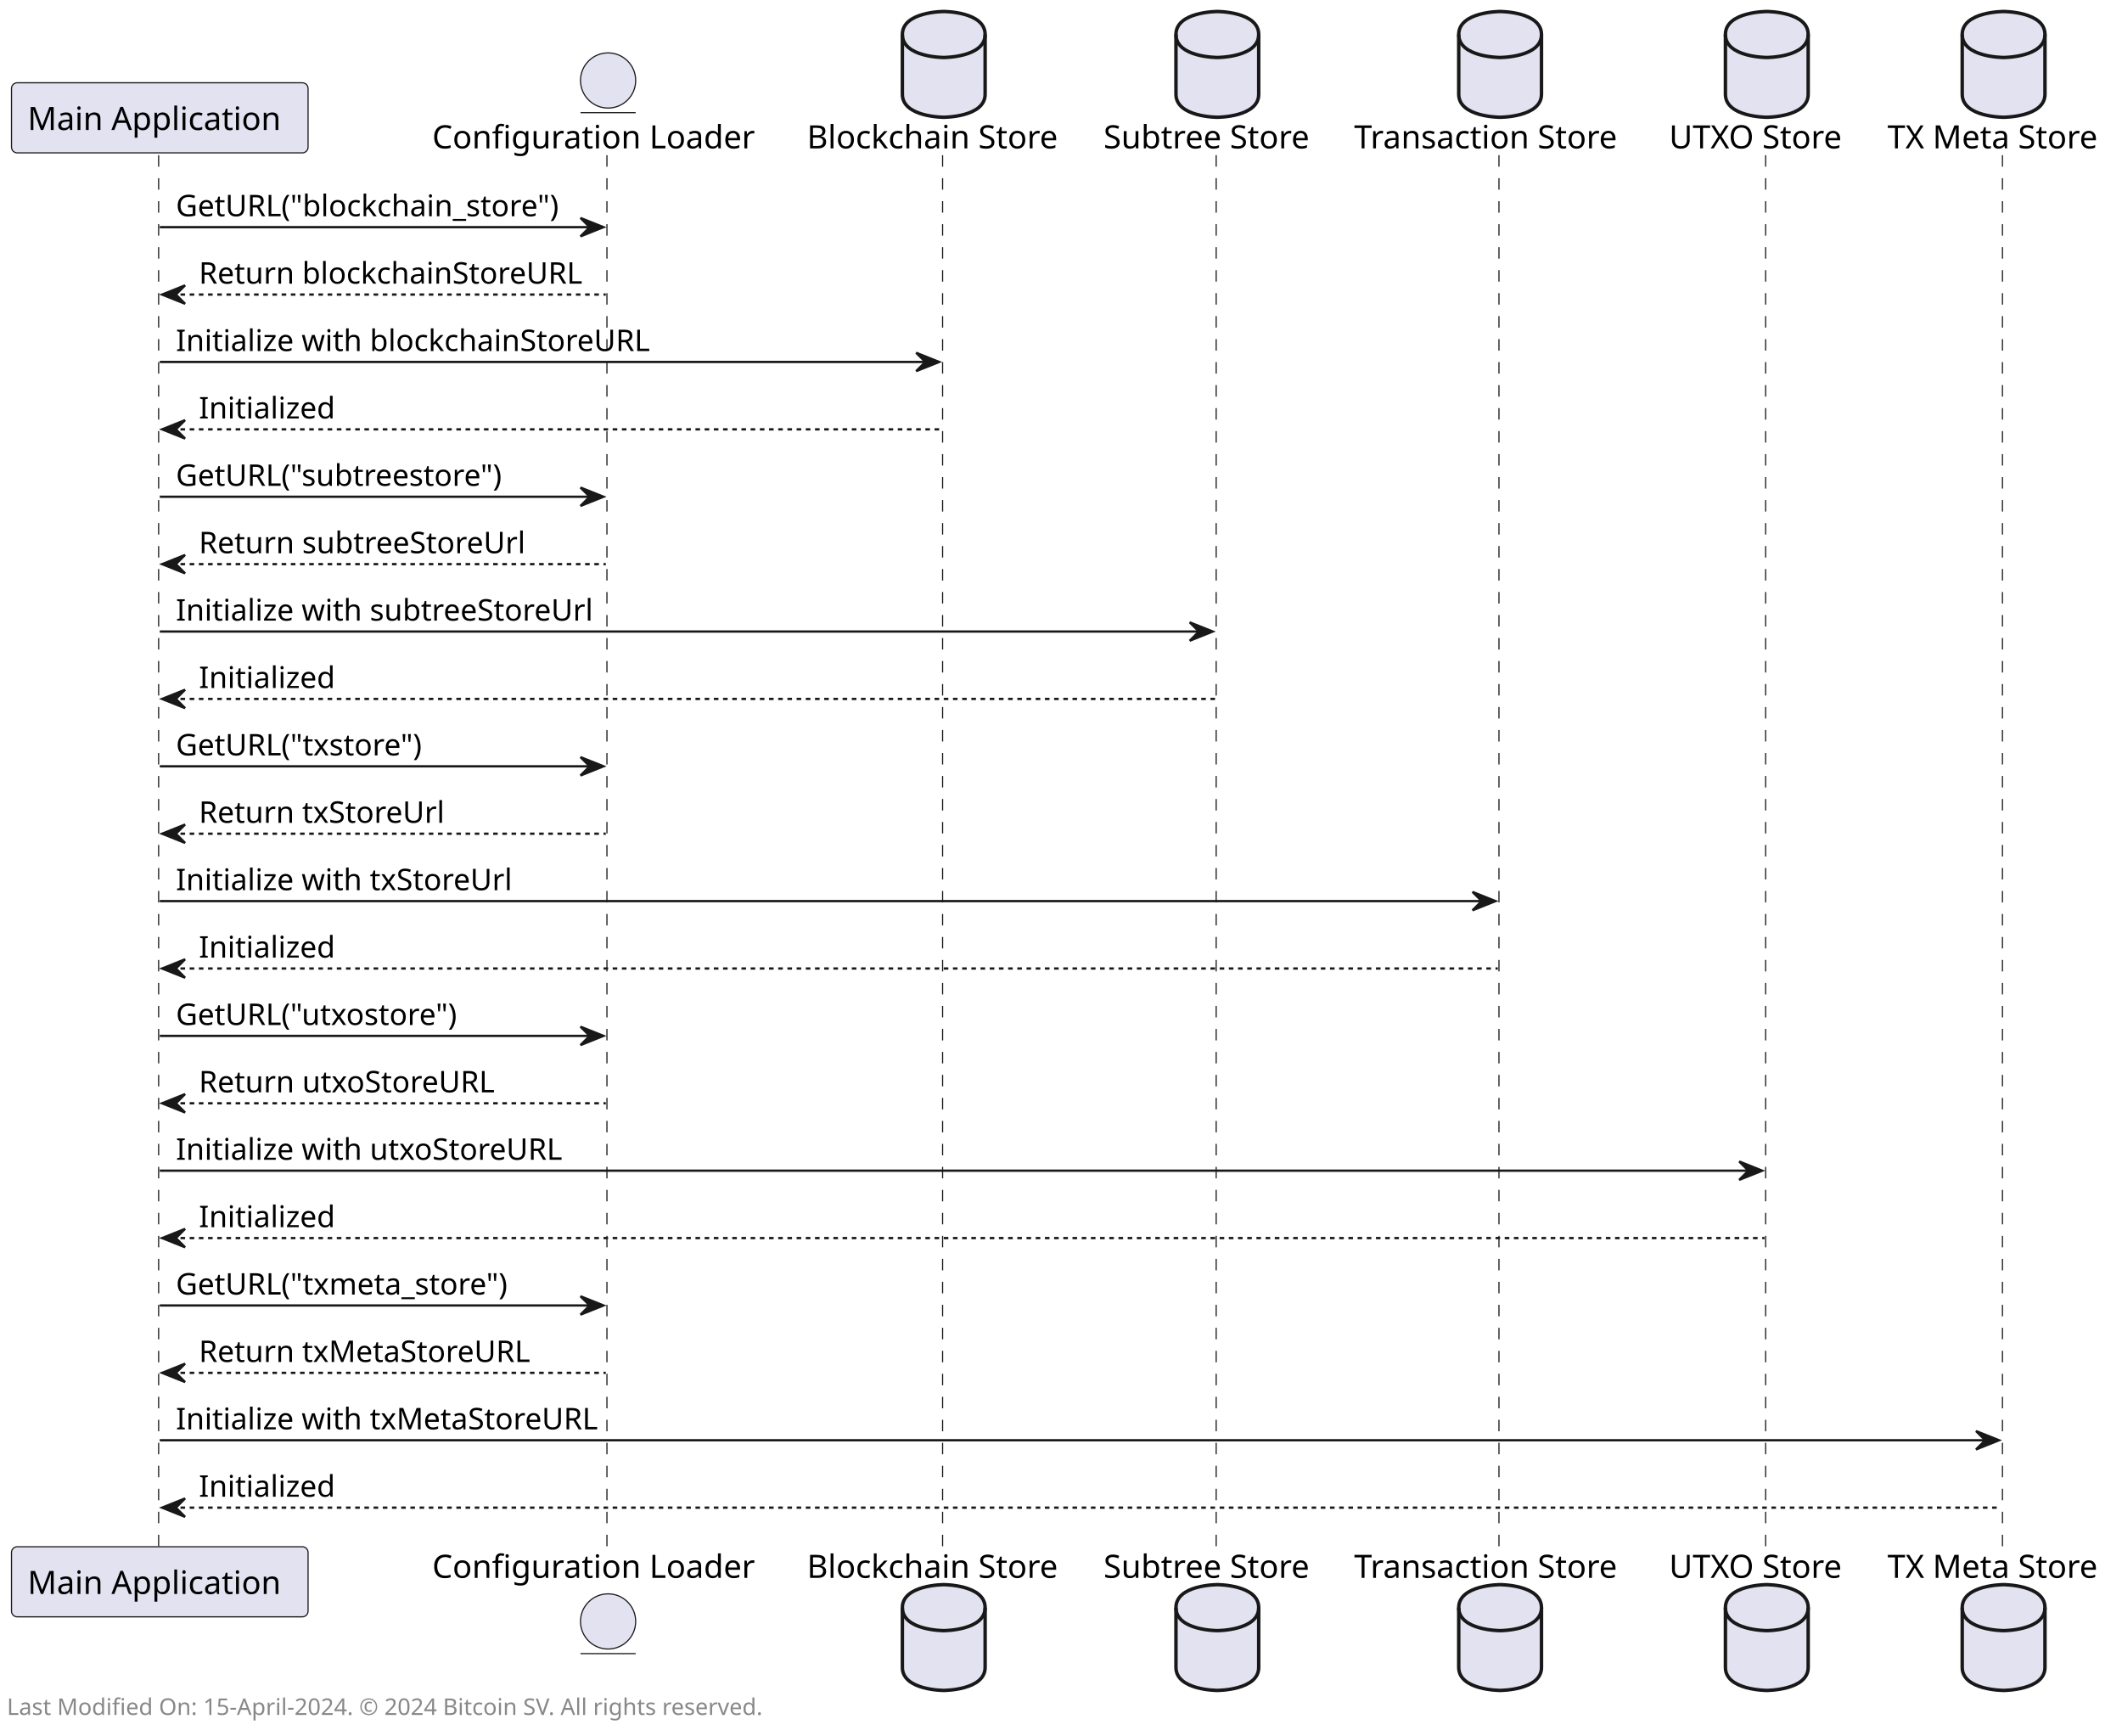
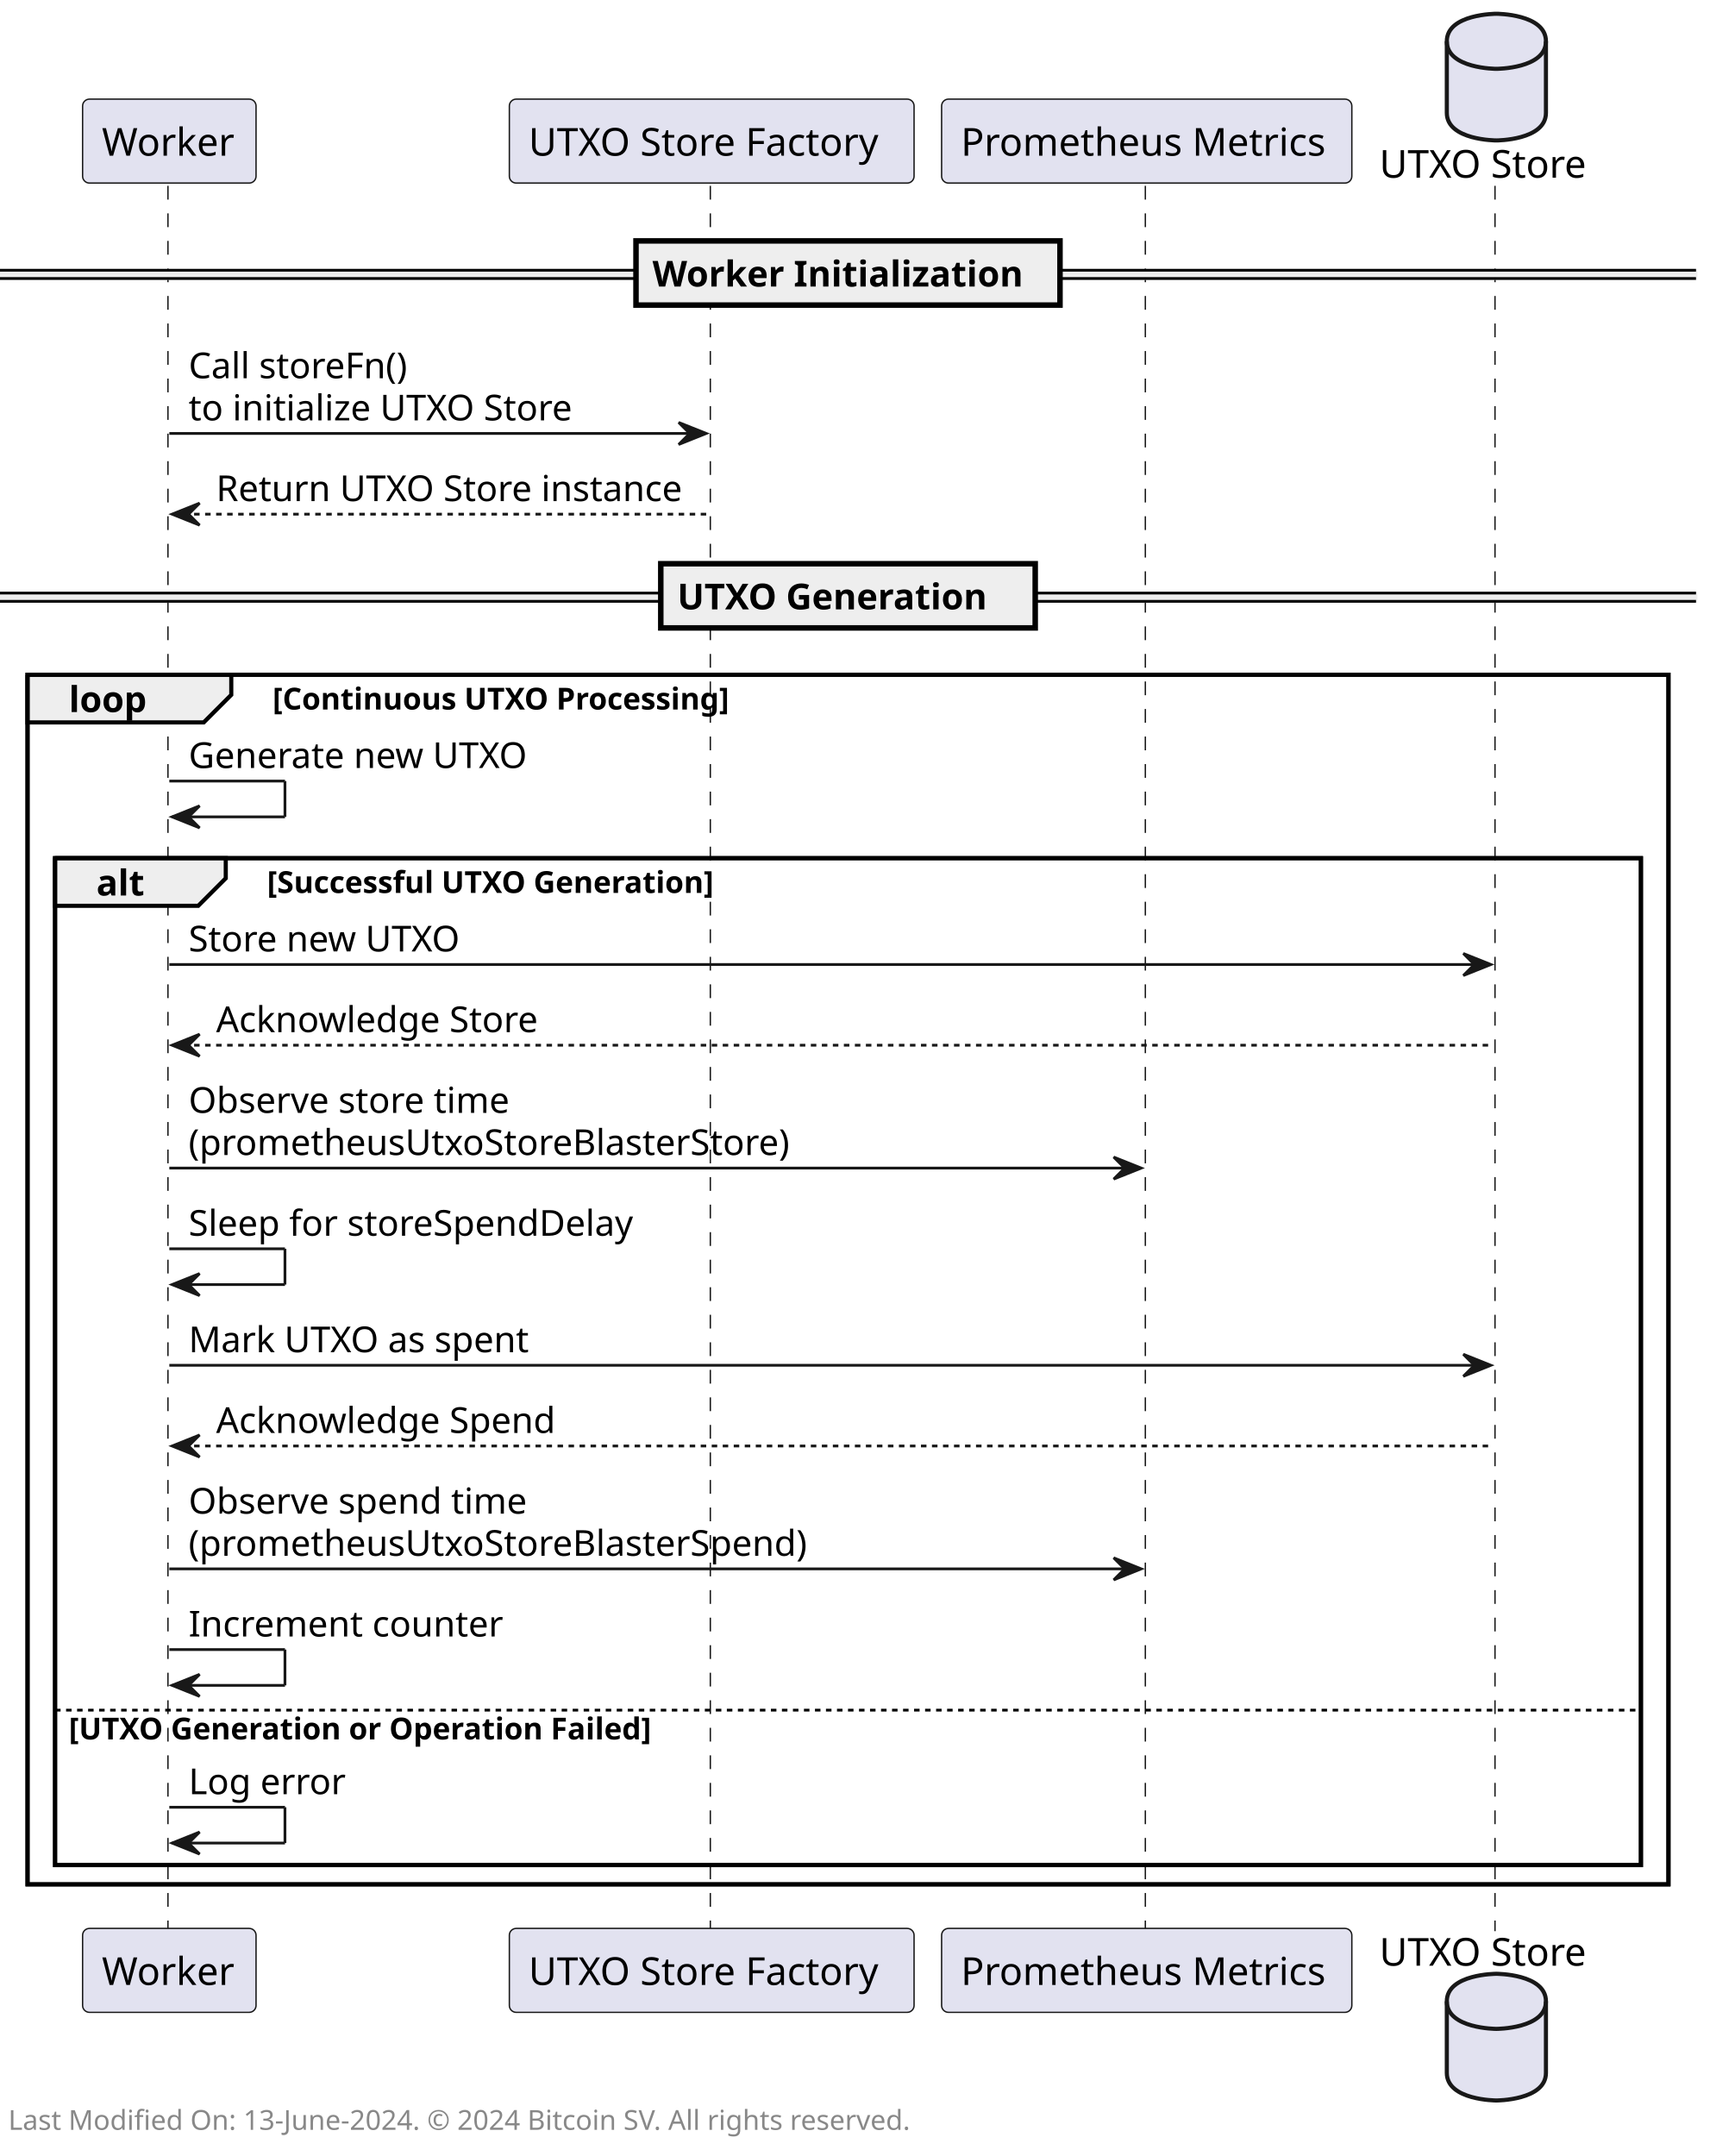
- <svg xmlns="http://www.w3.org/2000/svg" contentStyleType="text/css" height="755" preserveAspectRatio="none" viewBox="0 0 923 755" width="923" zoomAndPan="magnify">
-   <g stroke="#181818">
-     <path d="m69 67.488v606.211" stroke-dasharray="5 5" stroke-width=".5" />
-     <path d="m264 67.488v606.211" stroke-dasharray="5 5" stroke-width=".5" />
-     <path d="m410 67.488v606.211" stroke-dasharray="5 5" stroke-width=".5" />
-     <path d="m529 67.488v606.211" stroke-dasharray="5 5" stroke-width=".5" />
-     <path d="m652 67.488v606.211" stroke-dasharray="5 5" stroke-width=".5" />
-     <path d="m768 67.488v606.211" stroke-dasharray="5 5" stroke-width=".5" />
-     <path d="m871 67.488v606.211" stroke-dasharray="5 5" stroke-width=".5" />
-     <rect fill="#e2e2f0" height="30.488" rx="2.5" stroke-width=".5" width="129" x="5" y="36" />
+ <svg xmlns="http://www.w3.org/2000/svg" contentStyleType="text/css" height="783px" preserveAspectRatio="none" style="width:623px;height:783px;background:#FFFFFF;" version="1.1" viewBox="0 0 623 783" width="623px" zoomAndPan="magnify">
+   <defs />
+   <g>
+     <rect fill="none" height="439.303" style="stroke:#000000;stroke-width:1.5;" width="596" x="10" y="245.041" />
+     <rect fill="none" height="365.682" style="stroke:#000000;stroke-width:1.5;" width="576" x="20" y="311.662" />
+     <line style="stroke:#181818;stroke-width:0.5;stroke-dasharray:5.0,5.0;" x1="61" x2="61" y1="67.488" y2="701.344" />
+     <line style="stroke:#181818;stroke-width:0.5;stroke-dasharray:5.0,5.0;" x1="258" x2="258" y1="67.488" y2="701.344" />
+     <line style="stroke:#181818;stroke-width:0.5;stroke-dasharray:5.0,5.0;" x1="416" x2="416" y1="67.488" y2="701.344" />
+     <line style="stroke:#181818;stroke-width:0.5;stroke-dasharray:5.0,5.0;" x1="543" x2="543" y1="67.488" y2="701.344" />
+     <rect fill="#E2E2F0" height="30.488" rx="2.5" ry="2.5" style="stroke:#181818;stroke-width:0.5;" width="63" x="30" y="36" />
+     <text fill="#000000" font-family="sans-serif" font-size="14" lengthAdjust="spacing" textLength="49" x="37" y="56.535">Worker</text>
+     <rect fill="#E2E2F0" height="30.488" rx="2.5" ry="2.5" style="stroke:#181818;stroke-width:0.5;" width="63" x="30" y="700.344" />
+     <text fill="#000000" font-family="sans-serif" font-size="14" lengthAdjust="spacing" textLength="49" x="37" y="720.879">Worker</text>
+     <rect fill="#E2E2F0" height="30.488" rx="2.5" ry="2.5" style="stroke:#181818;stroke-width:0.5;" width="147" x="185" y="36" />
+     <text fill="#000000" font-family="sans-serif" font-size="14" lengthAdjust="spacing" textLength="133" x="192" y="56.535">UTXO Store Factory</text>
+     <rect fill="#E2E2F0" height="30.488" rx="2.5" ry="2.5" style="stroke:#181818;stroke-width:0.5;" width="147" x="185" y="700.344" />
+     <text fill="#000000" font-family="sans-serif" font-size="14" lengthAdjust="spacing" textLength="133" x="192" y="720.879">UTXO Store Factory</text>
+     <rect fill="#E2E2F0" height="30.488" rx="2.5" ry="2.5" style="stroke:#181818;stroke-width:0.5;" width="149" x="342" y="36" />
+     <text fill="#000000" font-family="sans-serif" font-size="14" lengthAdjust="spacing" textLength="135" x="349" y="56.535">Prometheus Metrics</text>
+     <rect fill="#E2E2F0" height="30.488" rx="2.5" ry="2.5" style="stroke:#181818;stroke-width:0.5;" width="149" x="342" y="700.344" />
+     <text fill="#000000" font-family="sans-serif" font-size="14" lengthAdjust="spacing" textLength="135" x="349" y="720.879">Prometheus Metrics</text>
+     <text fill="#000000" font-family="sans-serif" font-size="14" lengthAdjust="spacing" textLength="79" x="501" y="64.535">UTXO Store</text>
+     <path d="M525.5,15 C525.5,5 543.5,5 543.5,5 C543.5,5 561.5,5 561.5,15 L561.5,41 C561.5,51 543.5,51 543.5,51 C543.5,51 525.5,51 525.5,41 L525.5,15 " fill="#E2E2F0" style="stroke:#181818;stroke-width:1.5;" />
+     <path d="M525.5,15 C525.5,25 543.5,25 543.5,25 C543.5,25 561.5,25 561.5,15 " fill="none" style="stroke:#181818;stroke-width:1.5;" />
+     <text fill="#000000" font-family="sans-serif" font-size="14" lengthAdjust="spacing" textLength="79" x="501" y="713.879">UTXO Store</text>
+     <path d="M525.5,726.832 C525.5,716.832 543.5,716.832 543.5,716.832 C543.5,716.832 561.5,716.832 561.5,726.832 L561.5,752.832 C561.5,762.832 543.5,762.832 543.5,762.832 C543.5,762.832 525.5,762.832 525.5,752.832 L525.5,726.832 " fill="#E2E2F0" style="stroke:#181818;stroke-width:1.5;" />
+     <path d="M525.5,726.832 C525.5,736.832 543.5,736.832 543.5,736.832 C543.5,736.832 561.5,736.832 561.5,726.832 " fill="none" style="stroke:#181818;stroke-width:1.5;" />
+     <rect fill="#EEEEEE" height="3" style="stroke:#EEEEEE;stroke-width:1.0;" width="616" x="0" y="98.144" />
+     <line style="stroke:#000000;stroke-width:1.0;" x1="0" x2="616" y1="98.144" y2="98.144" />
+     <line style="stroke:#000000;stroke-width:1.0;" x1="0" x2="616" y1="101.144" y2="101.144" />
+     <rect fill="#EEEEEE" height="23.311" style="stroke:#000000;stroke-width:2.0;" width="154" x="231" y="87.488" />
+     <text fill="#000000" font-family="sans-serif" font-size="13" font-weight="bold" lengthAdjust="spacing" textLength="136" x="237" y="104.057">Worker Initialization</text>
+     <polygon fill="#181818" points="246.5,153.42,256.5,157.42,246.5,161.42,250.5,157.42" style="stroke:#181818;stroke-width:1.0;" />
+     <line style="stroke:#181818;stroke-width:1.0;" x1="61.5" x2="252.5" y1="157.42" y2="157.42" />
+     <text fill="#000000" font-family="sans-serif" font-size="13" lengthAdjust="spacing" textLength="83" x="68.5" y="137.367">Call storeFn()</text>
+     <text fill="#000000" font-family="sans-serif" font-size="13" lengthAdjust="spacing" textLength="146" x="68.5" y="152.678">to initialize UTXO Store</text>
+     <polygon fill="#181818" points="72.5,182.731,62.5,186.731,72.5,190.731,68.5,186.731" style="stroke:#181818;stroke-width:1.0;" />
+     <line style="stroke:#181818;stroke-width:1.0;stroke-dasharray:2.0,2.0;" x1="66.5" x2="257.5" y1="186.731" y2="186.731" />
+     <text fill="#000000" font-family="sans-serif" font-size="13" lengthAdjust="spacing" textLength="173" x="78.5" y="181.988">Return UTXO Store instance</text>
+     <rect fill="#EEEEEE" height="3" style="stroke:#EEEEEE;stroke-width:1.0;" width="616" x="0" y="215.386" />
+     <line style="stroke:#000000;stroke-width:1.0;" x1="0" x2="616" y1="215.386" y2="215.386" />
+     <line style="stroke:#000000;stroke-width:1.0;" x1="0" x2="616" y1="218.386" y2="218.386" />
+     <rect fill="#EEEEEE" height="23.311" style="stroke:#000000;stroke-width:2.0;" width="136" x="240" y="204.731" />
+     <text fill="#000000" font-family="sans-serif" font-size="13" font-weight="bold" lengthAdjust="spacing" textLength="118" x="246" y="221.299">UTXO Generation</text>
+     <path d="M10,245.041 L84,245.041 L84,252.352 L74,262.352 L10,262.352 L10,245.041 " fill="#EEEEEE" style="stroke:#000000;stroke-width:1.5;" />
+     <rect fill="none" height="439.303" style="stroke:#000000;stroke-width:1.5;" width="596" x="10" y="245.041" />
+     <text fill="#000000" font-family="sans-serif" font-size="13" font-weight="bold" lengthAdjust="spacing" textLength="29" x="25" y="258.609">loop</text>
+     <text fill="#000000" font-family="sans-serif" font-size="11" font-weight="bold" lengthAdjust="spacing" textLength="173" x="99" y="257.676">[Continuous UTXO Processing]</text>
+     <line style="stroke:#181818;stroke-width:1.0;" x1="61.5" x2="103.5" y1="283.662" y2="283.662" />
+     <line style="stroke:#181818;stroke-width:1.0;" x1="103.5" x2="103.5" y1="283.662" y2="296.662" />
+     <line style="stroke:#181818;stroke-width:1.0;" x1="62.5" x2="103.5" y1="296.662" y2="296.662" />
+     <polygon fill="#181818" points="72.5,292.662,62.5,296.662,72.5,300.662,68.5,296.662" style="stroke:#181818;stroke-width:1.0;" />
+     <text fill="#000000" font-family="sans-serif" font-size="13" lengthAdjust="spacing" textLength="123" x="68.5" y="278.92">Generate new UTXO</text>
+     <path d="M20,311.662 L82,311.662 L82,318.973 L72,328.973 L20,328.973 L20,311.662 " fill="#EEEEEE" style="stroke:#000000;stroke-width:1.5;" />
+     <rect fill="none" height="365.682" style="stroke:#000000;stroke-width:1.5;" width="576" x="20" y="311.662" />
+     <text fill="#000000" font-family="sans-serif" font-size="13" font-weight="bold" lengthAdjust="spacing" textLength="17" x="35" y="325.231">alt</text>
+     <text fill="#000000" font-family="sans-serif" font-size="11" font-weight="bold" lengthAdjust="spacing" textLength="167" x="97" y="324.297">[Successful UTXO Generation]</text>
+     <polygon fill="#181818" points="531.5,346.283,541.5,350.283,531.5,354.283,535.5,350.283" style="stroke:#181818;stroke-width:1.0;" />
+     <line style="stroke:#181818;stroke-width:1.0;" x1="61.5" x2="537.5" y1="350.283" y2="350.283" />
+     <text fill="#000000" font-family="sans-serif" font-size="13" lengthAdjust="spacing" textLength="100" x="68.5" y="345.541">Store new UTXO</text>
+     <polygon fill="#181818" points="72.5,375.594,62.5,379.594,72.5,383.594,68.5,379.594" style="stroke:#181818;stroke-width:1.0;" />
+     <line style="stroke:#181818;stroke-width:1.0;stroke-dasharray:2.0,2.0;" x1="66.5" x2="542.5" y1="379.594" y2="379.594" />
+     <text fill="#000000" font-family="sans-serif" font-size="13" lengthAdjust="spacing" textLength="120" x="78.5" y="374.852">Acknowledge Store</text>
+     <polygon fill="#181818" points="404.5,420.215,414.5,424.215,404.5,428.215,408.5,424.215" style="stroke:#181818;stroke-width:1.0;" />
+     <line style="stroke:#181818;stroke-width:1.0;" x1="61.5" x2="410.5" y1="424.215" y2="424.215" />
+     <text fill="#000000" font-family="sans-serif" font-size="13" lengthAdjust="spacing" textLength="119" x="68.5" y="404.162">Observe store time</text>
+     <text fill="#000000" font-family="sans-serif" font-size="13" lengthAdjust="spacing" textLength="219" x="68.5" y="419.473">(prometheusUtxoStoreBlasterStore)</text>
+     <line style="stroke:#181818;stroke-width:1.0;" x1="61.5" x2="103.5" y1="453.525" y2="453.525" />
+     <line style="stroke:#181818;stroke-width:1.0;" x1="103.5" x2="103.5" y1="453.525" y2="466.525" />
+     <line style="stroke:#181818;stroke-width:1.0;" x1="62.5" x2="103.5" y1="466.525" y2="466.525" />
+     <polygon fill="#181818" points="72.5,462.525,62.5,466.525,72.5,470.525,68.5,466.525" style="stroke:#181818;stroke-width:1.0;" />
+     <text fill="#000000" font-family="sans-serif" font-size="13" lengthAdjust="spacing" textLength="164" x="68.5" y="448.783">Sleep for storeSpendDelay</text>
+     <polygon fill="#181818" points="531.5,491.836,541.5,495.836,531.5,499.836,535.5,495.836" style="stroke:#181818;stroke-width:1.0;" />
+     <line style="stroke:#181818;stroke-width:1.0;" x1="61.5" x2="537.5" y1="495.836" y2="495.836" />
+     <text fill="#000000" font-family="sans-serif" font-size="13" lengthAdjust="spacing" textLength="127" x="68.5" y="491.094">Mark UTXO as spent</text>
+     <polygon fill="#181818" points="72.5,521.146,62.5,525.146,72.5,529.146,68.5,525.146" style="stroke:#181818;stroke-width:1.0;" />
+     <line style="stroke:#181818;stroke-width:1.0;stroke-dasharray:2.0,2.0;" x1="66.5" x2="542.5" y1="525.146" y2="525.146" />
+     <text fill="#000000" font-family="sans-serif" font-size="13" lengthAdjust="spacing" textLength="126" x="78.5" y="520.404">Acknowledge Spend</text>
+     <polygon fill="#181818" points="404.5,565.768,414.5,569.768,404.5,573.768,408.5,569.768" style="stroke:#181818;stroke-width:1.0;" />
+     <line style="stroke:#181818;stroke-width:1.0;" x1="61.5" x2="410.5" y1="569.768" y2="569.768" />
+     <text fill="#000000" font-family="sans-serif" font-size="13" lengthAdjust="spacing" textLength="125" x="68.5" y="549.715">Observe spend time</text>
+     <text fill="#000000" font-family="sans-serif" font-size="13" lengthAdjust="spacing" textLength="225" x="68.5" y="565.025">(prometheusUtxoStoreBlasterSpend)</text>
+     <line style="stroke:#181818;stroke-width:1.0;" x1="61.5" x2="103.5" y1="599.078" y2="599.078" />
+     <line style="stroke:#181818;stroke-width:1.0;" x1="103.5" x2="103.5" y1="599.078" y2="612.078" />
+     <line style="stroke:#181818;stroke-width:1.0;" x1="62.5" x2="103.5" y1="612.078" y2="612.078" />
+     <polygon fill="#181818" points="72.5,608.078,62.5,612.078,72.5,616.078,68.5,612.078" style="stroke:#181818;stroke-width:1.0;" />
+     <text fill="#000000" font-family="sans-serif" font-size="13" lengthAdjust="spacing" textLength="115" x="68.5" y="594.336">Increment counter</text>
+     <line style="stroke:#000000;stroke-width:1.0;stroke-dasharray:2.0,2.0;" x1="20" x2="596" y1="621.078" y2="621.078" />
+     <text fill="#000000" font-family="sans-serif" font-size="11" font-weight="bold" lengthAdjust="spacing" textLength="216" x="25" y="631.713">[UTXO Generation or Operation Failed]</text>
+     <line style="stroke:#181818;stroke-width:1.0;" x1="61.5" x2="103.5" y1="656.344" y2="656.344" />
+     <line style="stroke:#181818;stroke-width:1.0;" x1="103.5" x2="103.5" y1="656.344" y2="669.344" />
+     <line style="stroke:#181818;stroke-width:1.0;" x1="62.5" x2="103.5" y1="669.344" y2="669.344" />
+     <polygon fill="#181818" points="72.5,665.344,62.5,669.344,72.5,673.344,68.5,669.344" style="stroke:#181818;stroke-width:1.0;" />
+     <text fill="#000000" font-family="sans-serif" font-size="13" lengthAdjust="spacing" textLength="57" x="68.5" y="651.602">Log error</text>
+     <text fill="#888888" font-family="sans-serif" font-size="10" lengthAdjust="spacing" textLength="349" x="3" y="773.5">Last Modified On: 13-June-2024. © 2024 Bitcoin SV. All rights reserved.</text>
  </g>
-   <text font-family="sans-serif" font-size="14" lengthAdjust="spacing" textLength="115" x="12" y="56.535">Main Application</text>
-   <rect fill="#e2e2f0" height="30.488" rx="2.5" stroke="#181818" stroke-width=".5" width="129" x="5" y="672.699" />
-   <text font-family="sans-serif" font-size="14" lengthAdjust="spacing" textLength="115" x="12" y="693.234">Main Application</text>
-   <text font-family="sans-serif" font-size="14" lengthAdjust="spacing" textLength="147" x="188" y="64.535">Configuration Loader</text>
-   <ellipse cx="264.5" cy="35" fill="#e2e2f0" rx="12" ry="12" stroke="#181818" stroke-width=".5" />
-   <path d="m252.5 49h24" stroke="#181818" stroke-width=".5" />
-   <text font-family="sans-serif" font-size="14" lengthAdjust="spacing" textLength="147" x="188" y="686.234">Configuration Loader</text>
-   <ellipse cx="264.5" cy="705.188" fill="#e2e2f0" rx="12" ry="12" stroke="#181818" stroke-width=".5" />
-   <path d="m252.5 719.188h24" stroke="#181818" stroke-width=".5" />
-   <text font-family="sans-serif" font-size="14" lengthAdjust="spacing" textLength="113" x="351" y="64.535">Blockchain Store</text>
-   <path d="m392.5 15c0-10 18-10 18-10s18 0 18 10v26c0 10-18 10-18 10s-18 0-18-10z" fill="#e2e2f0" stroke="#181818" stroke-width="1.5" />
-   <path d="m392.5 15c0 10 18 10 18 10s18 0 18-10" fill="none" stroke="#181818" stroke-width="1.5" />
-   <text font-family="sans-serif" font-size="14" lengthAdjust="spacing" textLength="113" x="351" y="686.234">Blockchain Store</text>
-   <path d="m392.5 699.188c0-10 18-10 18-10s18 0 18 10v26c0 10-18 10-18 10s-18 0-18-10z" fill="#e2e2f0" stroke="#181818" stroke-width="1.5" />
-   <path d="m392.5 699.188c0 10 18 10 18 10s18 0 18-10" fill="none" stroke="#181818" stroke-width="1.5" />
-   <text font-family="sans-serif" font-size="14" lengthAdjust="spacing" textLength="93" x="480" y="64.535">Subtree Store</text>
-   <path d="m511.5 15c0-10 18-10 18-10s18 0 18 10v26c0 10-18 10-18 10s-18 0-18-10z" fill="#e2e2f0" stroke="#181818" stroke-width="1.5" />
-   <path d="m511.5 15c0 10 18 10 18 10s18 0 18-10" fill="none" stroke="#181818" stroke-width="1.5" />
-   <text font-family="sans-serif" font-size="14" lengthAdjust="spacing" textLength="93" x="480" y="686.234">Subtree Store</text>
-   <path d="m511.5 699.188c0-10 18-10 18-10s18 0 18 10v26c0 10-18 10-18 10s-18 0-18-10z" fill="#e2e2f0" stroke="#181818" stroke-width="1.5" />
-   <path d="m511.5 699.188c0 10 18 10 18 10s18 0 18-10" fill="none" stroke="#181818" stroke-width="1.5" />
-   <text font-family="sans-serif" font-size="14" lengthAdjust="spacing" textLength="121" x="589" y="64.535">Transaction Store</text>
-   <path d="m634.5 15c0-10 18-10 18-10s18 0 18 10v26c0 10-18 10-18 10s-18 0-18-10z" fill="#e2e2f0" stroke="#181818" stroke-width="1.5" />
-   <path d="m634.5 15c0 10 18 10 18 10s18 0 18-10" fill="none" stroke="#181818" stroke-width="1.5" />
-   <text font-family="sans-serif" font-size="14" lengthAdjust="spacing" textLength="121" x="589" y="686.234">Transaction Store</text>
-   <path d="m634.5 699.188c0-10 18-10 18-10s18 0 18 10v26c0 10-18 10-18 10s-18 0-18-10z" fill="#e2e2f0" stroke="#181818" stroke-width="1.5" />
-   <path d="m634.5 699.188c0 10 18 10 18 10s18 0 18-10" fill="none" stroke="#181818" stroke-width="1.5" />
-   <text font-family="sans-serif" font-size="14" lengthAdjust="spacing" textLength="79" x="726" y="64.535">UTXO Store</text>
-   <path d="m750.5 15c0-10 18-10 18-10s18 0 18 10v26c0 10-18 10-18 10s-18 0-18-10z" fill="#e2e2f0" stroke="#181818" stroke-width="1.5" />
-   <path d="m750.5 15c0 10 18 10 18 10s18 0 18-10" fill="none" stroke="#181818" stroke-width="1.5" />
-   <text font-family="sans-serif" font-size="14" lengthAdjust="spacing" textLength="79" x="726" y="686.234">UTXO Store</text>
-   <path d="m750.5 699.188c0-10 18-10 18-10s18 0 18 10v26c0 10-18 10-18 10s-18 0-18-10z" fill="#e2e2f0" stroke="#181818" stroke-width="1.5" />
-   <path d="m750.5 699.188c0 10 18 10 18 10s18 0 18-10" fill="none" stroke="#181818" stroke-width="1.5" />
-   <text font-family="sans-serif" font-size="14" lengthAdjust="spacing" textLength="95" x="821" y="64.535">TX Meta Store</text>
-   <path d="m853.5 15c0-10 18-10 18-10s18 0 18 10v26c0 10-18 10-18 10s-18 0-18-10z" fill="#e2e2f0" stroke="#181818" stroke-width="1.5" />
-   <path d="m853.5 15c0 10 18 10 18 10s18 0 18-10" fill="none" stroke="#181818" stroke-width="1.5" />
-   <text font-family="sans-serif" font-size="14" lengthAdjust="spacing" textLength="95" x="821" y="686.234">TX Meta Store</text>
-   <path d="m853.5 699.188c0-10 18-10 18-10s18 0 18 10v26c0 10-18 10-18 10s-18 0-18-10z" fill="#e2e2f0" stroke="#181818" stroke-width="1.5" />
-   <path d="m853.5 699.188c0 10 18 10 18 10s18 0 18-10" fill="none" stroke="#181818" stroke-width="1.5" />
-   <path d="m252.5 94.799 10 4-10 4 4-4z" fill="#181818" stroke="#181818" />
-   <path d="m69.5 98.799h189" stroke="#181818" />
-   <text font-family="sans-serif" font-size="13" lengthAdjust="spacing" textLength="171" x="76.5" y="94.057">GetURL("blockchain_store")</text>
-   <path d="m80.5 124.109-10 4 10 4-4-4z" fill="#181818" stroke="#181818" />
-   <path d="m74.5 128.109h189" stroke="#181818" stroke-dasharray="2 2" />
-   <text font-family="sans-serif" font-size="13" lengthAdjust="spacing" textLength="170" x="86.5" y="123.367">Return blockchainStoreURL</text>
-   <path d="m398.5 153.42 10 4-10 4 4-4z" fill="#181818" stroke="#181818" />
-   <path d="m69.5 157.42h335" stroke="#181818" />
-   <text font-family="sans-serif" font-size="13" lengthAdjust="spacing" textLength="214" x="76.5" y="152.678">Initialize with blockchainStoreURL</text>
-   <path d="m80.5 182.731-10 4 10 4-4-4z" fill="#181818" stroke="#181818" />
-   <path d="m74.5 186.731h335" stroke="#181818" stroke-dasharray="2 2" />
-   <text font-family="sans-serif" font-size="13" lengthAdjust="spacing" textLength="62" x="86.5" y="181.988">Initialized</text>
-   <path d="m252.5 212.041 10 4-10 4 4-4z" fill="#181818" stroke="#181818" />
-   <path d="m69.5 216.041h189" stroke="#181818" />
-   <text font-family="sans-serif" font-size="13" lengthAdjust="spacing" textLength="142" x="76.5" y="211.299">GetURL("subtreestore")</text>
-   <path d="m80.5 241.352-10 4 10 4-4-4z" fill="#181818" stroke="#181818" />
-   <path d="m74.5 245.352h189" stroke="#181818" stroke-dasharray="2 2" />
-   <text font-family="sans-serif" font-size="13" lengthAdjust="spacing" textLength="142" x="86.5" y="240.609">Return subtreeStoreUrl</text>
-   <path d="m517.5 270.662 10 4-10 4 4-4z" fill="#181818" stroke="#181818" />
-   <path d="m69.5 274.662h454" stroke="#181818" />
-   <text font-family="sans-serif" font-size="13" lengthAdjust="spacing" textLength="186" x="76.5" y="269.92">Initialize with subtreeStoreUrl</text>
-   <path d="m80.5 299.973-10 4 10 4-4-4z" fill="#181818" stroke="#181818" />
-   <path d="m74.5 303.973h454" stroke="#181818" stroke-dasharray="2 2" />
-   <text font-family="sans-serif" font-size="13" lengthAdjust="spacing" textLength="62" x="86.5" y="299.231">Initialized</text>
-   <path d="m252.5 329.283 10 4-10 4 4-4z" fill="#181818" stroke="#181818" />
-   <path d="m69.5 333.283h189" stroke="#181818" />
-   <text font-family="sans-serif" font-size="13" lengthAdjust="spacing" textLength="108" x="76.5" y="328.541">GetURL("txstore")</text>
-   <path d="m80.5 358.594-10 4 10 4-4-4z" fill="#181818" stroke="#181818" />
-   <path d="m74.5 362.594h189" stroke="#181818" stroke-dasharray="2 2" />
-   <text font-family="sans-serif" font-size="13" lengthAdjust="spacing" textLength="108" x="86.5" y="357.852">Return txStoreUrl</text>
-   <path d="m640.5 387.904 10 4-10 4 4-4z" fill="#181818" stroke="#181818" />
-   <path d="m69.5 391.904h577" stroke="#181818" />
-   <text font-family="sans-serif" font-size="13" lengthAdjust="spacing" textLength="152" x="76.5" y="387.162">Initialize with txStoreUrl</text>
-   <path d="m80.5 417.215-10 4 10 4-4-4z" fill="#181818" stroke="#181818" />
-   <path d="m74.5 421.215h577" stroke="#181818" stroke-dasharray="2 2" />
-   <text font-family="sans-serif" font-size="13" lengthAdjust="spacing" textLength="62" x="86.5" y="416.473">Initialized</text>
-   <path d="m252.5 446.525 10 4-10 4 4-4z" fill="#181818" stroke="#181818" />
-   <path d="m69.5 450.525h189" stroke="#181818" />
-   <text font-family="sans-serif" font-size="13" lengthAdjust="spacing" textLength="124" x="76.5" y="445.783">GetURL("utxostore")</text>
-   <path d="m80.5 475.836-10 4 10 4-4-4z" fill="#181818" stroke="#181818" />
-   <path d="m74.5 479.836h189" stroke="#181818" stroke-dasharray="2 2" />
-   <text font-family="sans-serif" font-size="13" lengthAdjust="spacing" textLength="130" x="86.5" y="475.094">Return utxoStoreURL</text>
-   <path d="m756.5 505.147 10 4-10 4 4-4z" fill="#181818" stroke="#181818" />
-   <path d="m69.5 509.147h693" stroke="#181818" />
-   <text font-family="sans-serif" font-size="13" lengthAdjust="spacing" textLength="174" x="76.5" y="504.404">Initialize with utxoStoreURL</text>
-   <path d="m80.5 534.457-10 4 10 4-4-4z" fill="#181818" stroke="#181818" />
-   <path d="m74.5 538.457h693" stroke="#181818" stroke-dasharray="2 2" />
-   <text font-family="sans-serif" font-size="13" lengthAdjust="spacing" textLength="62" x="86.5" y="533.715">Initialized</text>
-   <path d="m252.5 563.768 10 4-10 4 4-4z" fill="#181818" stroke="#181818" />
-   <path d="m69.5 567.768h189" stroke="#181818" />
-   <text font-family="sans-serif" font-size="13" lengthAdjust="spacing" textLength="146" x="76.5" y="563.025">GetURL("txmeta_store")</text>
-   <path d="m80.5 593.078-10 4 10 4-4-4z" fill="#181818" stroke="#181818" />
-   <path d="m74.5 597.078h189" stroke="#181818" stroke-dasharray="2 2" />
-   <text font-family="sans-serif" font-size="13" lengthAdjust="spacing" textLength="144" x="86.5" y="592.336">Return txMetaStoreURL</text>
-   <path d="m859.5 622.389 10 4-10 4 4-4z" fill="#181818" stroke="#181818" />
-   <path d="m69.5 626.389h796" stroke="#181818" />
-   <text font-family="sans-serif" font-size="13" lengthAdjust="spacing" textLength="188" x="76.5" y="621.646">Initialize with txMetaStoreURL</text>
-   <path d="m80.5 651.699-10 4 10 4-4-4z" fill="#181818" stroke="#181818" />
-   <path d="m74.5 655.699h796" stroke="#181818" stroke-dasharray="2 2" />
-   <text font-family="sans-serif" font-size="13" lengthAdjust="spacing" textLength="62" x="86.5" y="650.957">Initialized</text>
-   <text fill="#888" font-family="sans-serif" font-size="10" lengthAdjust="spacing" textLength="351" x="3" y="745.856">Last Modified On: 15-April-2024. © 2024 Bitcoin SV. All rights reserved.</text>
</svg>
